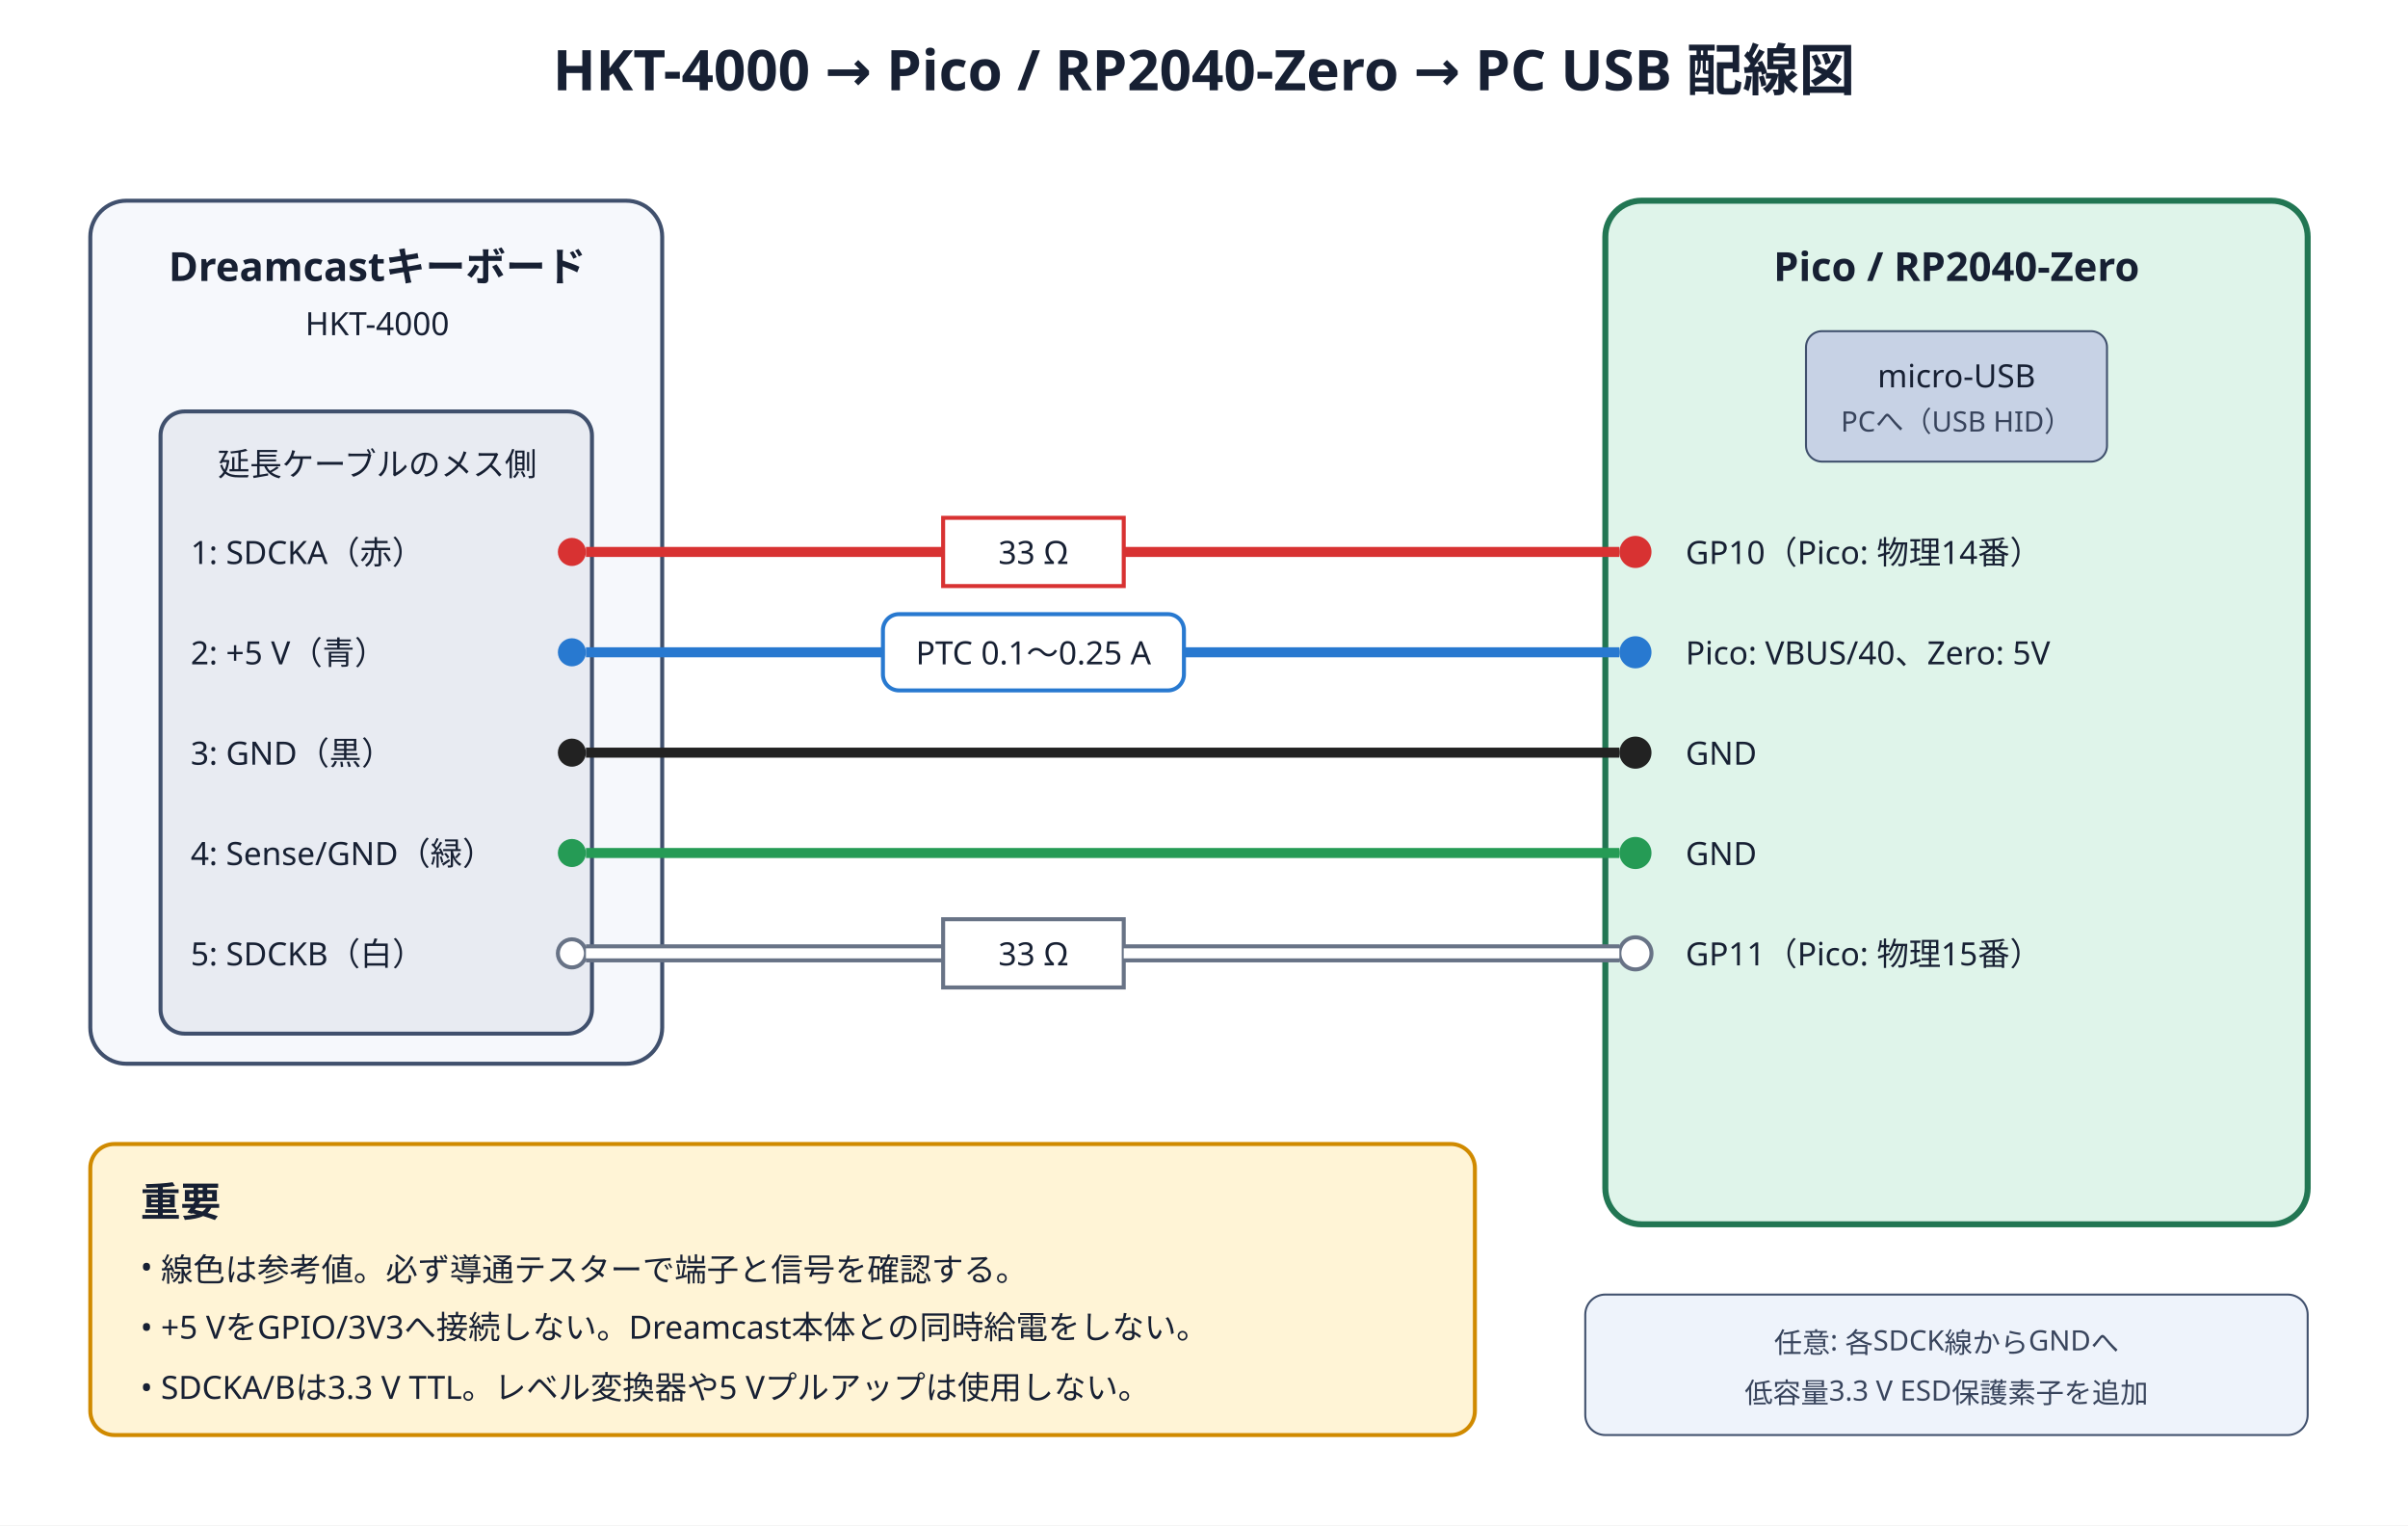
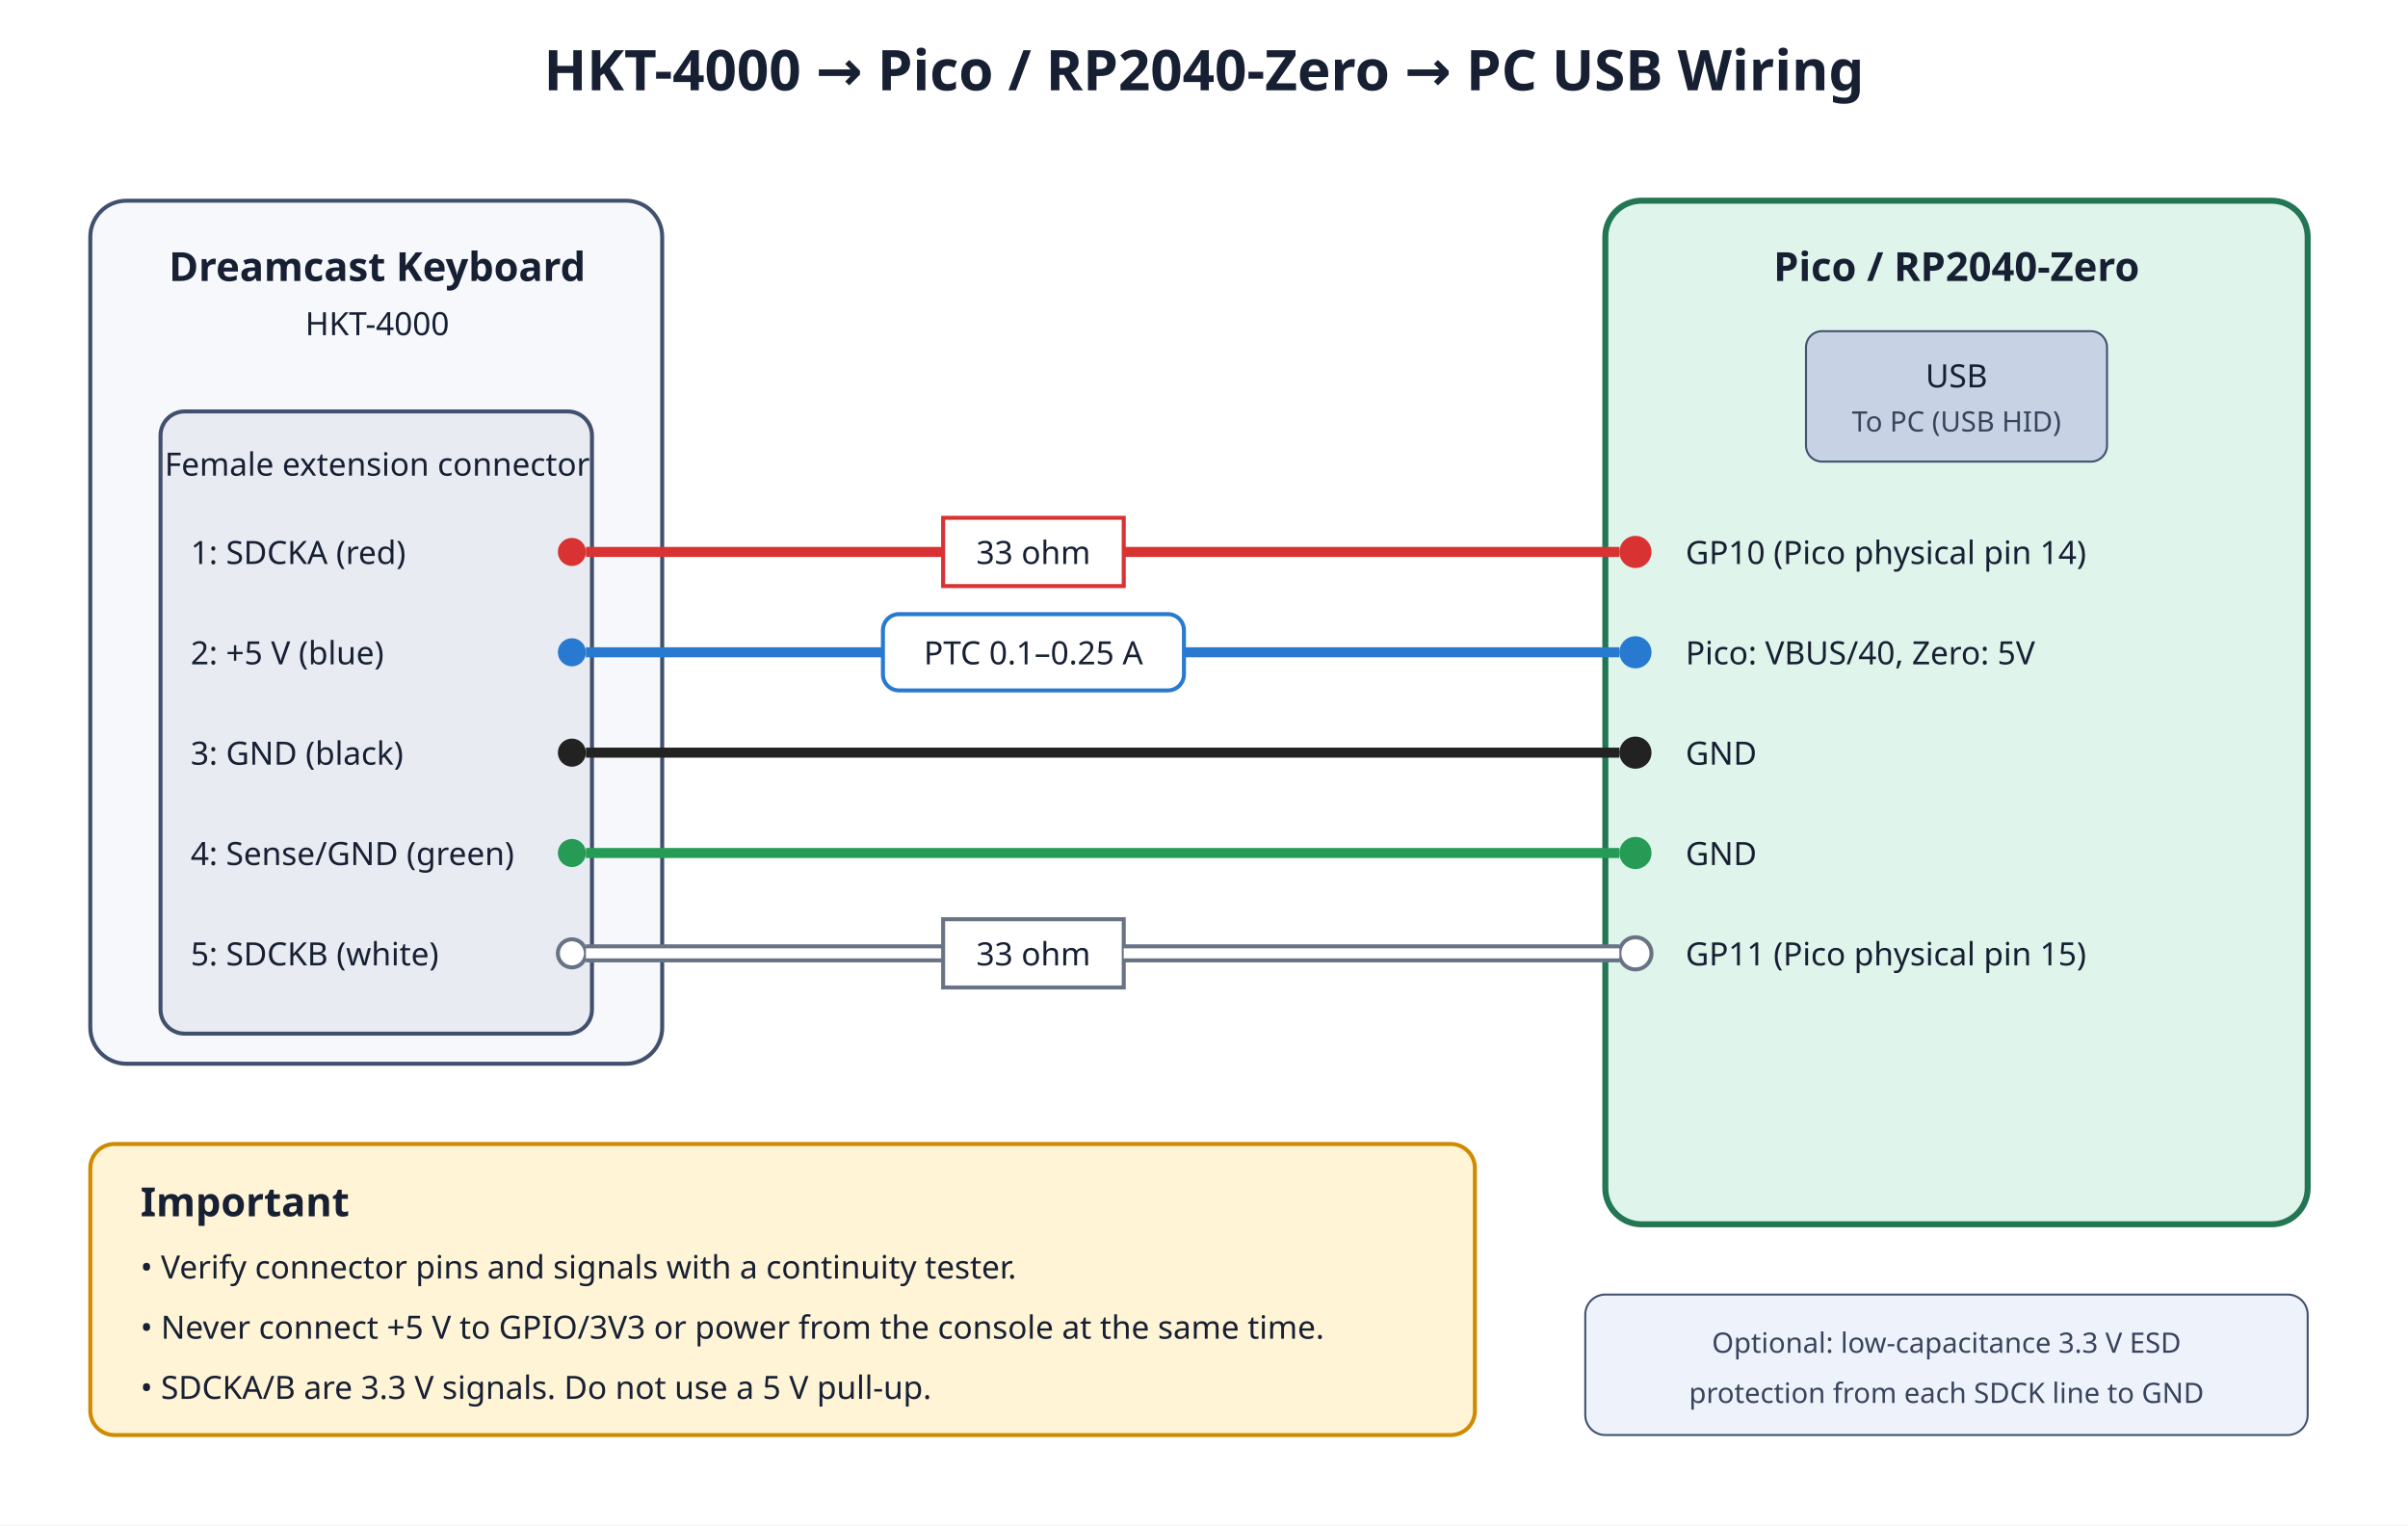
<svg xmlns="http://www.w3.org/2000/svg" width="1200" height="760" viewBox="0 0 1200 760">
  <defs>
    <style>
      .title{font:700 28px sans-serif;fill:#172033}.h{font:700 20px sans-serif;fill:#172033}
      .t{font:16px sans-serif;fill:#172033}.small{font:14px sans-serif;fill:#38445c}
      .box{fill:#f6f8fc;stroke:#40506d;stroke-width:2}.pico{fill:#dff4ea;stroke:#227653;stroke-width:3}
      .warn{fill:#fff4d6;stroke:#d08a00;stroke-width:2}.wire{fill:none;stroke-width:5}
    </style>
  </defs>
  <rect width="1200" height="760" fill="white" />
-   <text x="600" y="45" text-anchor="middle" class="title">HKT-4000 → Pico / RP2040-Zero → PC USB 配線図</text>
+   <text x="600" y="45" text-anchor="middle" class="title">HKT-4000 → Pico / RP2040-Zero → PC USB Wiring</text>
  <rect x="45" y="100" width="285" height="430" rx="18" class="box" />
-   <text x="188" y="140" text-anchor="middle" class="h">Dreamcastキーボード</text>
+   <text x="188" y="140" text-anchor="middle" class="h">Dreamcast Keyboard</text>
  <text x="188" y="167" text-anchor="middle" class="t">HKT-4000</text>
  <rect x="80" y="205" width="215" height="310" rx="12" fill="#e8ebf2" stroke="#40506d" stroke-width="2" />
-   <text x="188" y="237" text-anchor="middle" class="t">延長ケーブルのメス側</text>
+   <text x="188" y="237" text-anchor="middle" class="t">Female extension connector</text>
  <circle cx="285" cy="275" r="7" fill="#d83232" />
-   <text x="95" y="281" class="t">1: SDCKA（赤）</text>
+   <text x="95" y="281" class="t">1: SDCKA (red)</text>
  <circle cx="285" cy="325" r="7" fill="#2879d0" />
-   <text x="95" y="331" class="t">2: +5 V（青）</text>
+   <text x="95" y="331" class="t">2: +5 V (blue)</text>
  <circle cx="285" cy="375" r="7" fill="#222" />
-   <text x="95" y="381" class="t">3: GND（黒）</text>
+   <text x="95" y="381" class="t">3: GND (black)</text>
  <circle cx="285" cy="425" r="7" fill="#259b55" />
-   <text x="95" y="431" class="t">4: Sense/GND（緑）</text>
+   <text x="95" y="431" class="t">4: Sense/GND (green)</text>
  <circle cx="285" cy="475" r="7" fill="white" stroke="#687386" stroke-width="2" />
-   <text x="95" y="481" class="t">5: SDCKB（白）</text>
+   <text x="95" y="481" class="t">5: SDCKB (white)</text>
  <rect x="800" y="100" width="350" height="510" rx="18" class="pico" />
  <text x="975" y="140" text-anchor="middle" class="h">Pico / RP2040-Zero</text>
  <rect x="900" y="165" width="150" height="65" rx="8" fill="#c7d2e5" stroke="#40506d" />
-   <text x="975" y="193" text-anchor="middle" class="t">micro-USB</text>
-   <text x="975" y="215" text-anchor="middle" class="small">PCへ（USB HID）</text>
+   <text x="975" y="193" text-anchor="middle" class="t">USB</text>
+   <text x="975" y="215" text-anchor="middle" class="small">To PC (USB HID)</text>
  <circle cx="815" cy="275" r="8" fill="#d83232" />
-   <text x="840" y="281" class="t">GP10（Pico: 物理14番）</text>
+   <text x="840" y="281" class="t">GP10 (Pico physical pin 14)</text>
  <circle cx="815" cy="325" r="8" fill="#2879d0" />
-   <text x="840" y="331" class="t">Pico: VBUS/40、Zero: 5V</text>
+   <text x="840" y="331" class="t">Pico: VBUS/40, Zero: 5V</text>
  <circle cx="815" cy="375" r="8" fill="#222" />
  <text x="840" y="381" class="t">GND</text>
  <circle cx="815" cy="425" r="8" fill="#259b55" />
  <text x="840" y="431" class="t">GND</text>
  <circle cx="815" cy="475" r="8" fill="white" stroke="#687386" stroke-width="2" />
-   <text x="840" y="481" class="t">GP11（Pico: 物理15番）</text>
+   <text x="840" y="481" class="t">GP11 (Pico physical pin 15)</text>
  <path d="M292 275 H470" class="wire" stroke="#d83232" />
  <rect x="470" y="258" width="90" height="34" fill="#fff" stroke="#d83232" stroke-width="2" />
-   <text x="515" y="281" text-anchor="middle" class="t">33 Ω</text>
+   <text x="515" y="281" text-anchor="middle" class="t">33 ohm</text>
  <path d="M560 275 H807" class="wire" stroke="#d83232" />
  <path d="M292 325 H440" class="wire" stroke="#2879d0" />
  <rect x="440" y="306" width="150" height="38" rx="8" fill="#fff" stroke="#2879d0" stroke-width="2" />
-   <text x="515" y="331" text-anchor="middle" class="t">PTC 0.1～0.25 A</text>
+   <text x="515" y="331" text-anchor="middle" class="t">PTC 0.1–0.25 A</text>
  <path d="M590 325 H807" class="wire" stroke="#2879d0" />
  <path d="M292 375 H807" class="wire" stroke="#222" />
  <path d="M292 425 H807" class="wire" stroke="#259b55" />
  <path d="M292 475 H470" fill="none" stroke="#687386" stroke-width="9" />
  <path d="M292 475 H470" class="wire" stroke="white" />
  <rect x="470" y="458" width="90" height="34" fill="#fff" stroke="#687386" stroke-width="2" />
-   <text x="515" y="481" text-anchor="middle" class="t">33 Ω</text>
+   <text x="515" y="481" text-anchor="middle" class="t">33 ohm</text>
  <path d="M560 475 H807" fill="none" stroke="#687386" stroke-width="9" />
  <path d="M560 475 H807" class="wire" stroke="white" />
  <rect x="45" y="570" width="690" height="145" rx="12" class="warn" />
-   <text x="70" y="606" class="h">重要</text>
-   <text x="70" y="637" class="t">• 線色は参考値。必ず導通テスターで端子と信号を確認する。</text>
-   <text x="70" y="667" class="t">• +5 VをGPIO/3V3へ接続しない。Dreamcast本体との同時給電をしない。</text>
-   <text x="70" y="697" class="t">• SDCKA/Bは3.3 V TTL。レベル変換器や5 Vプルアップは使用しない。</text>
+   <text x="70" y="606" class="h">Important</text>
+   <text x="70" y="637" class="t">• Verify connector pins and signals with a continuity tester.</text>
+   <text x="70" y="667" class="t">• Never connect +5 V to GPIO/3V3 or power from the console at the same time.</text>
+   <text x="70" y="697" class="t">• SDCKA/B are 3.3 V signals. Do not use a 5 V pull-up.</text>
  <rect x="790" y="645" width="360" height="70" rx="10" fill="#eef3fb" stroke="#40506d" />
-   <text x="970" y="674" text-anchor="middle" class="small">任意: 各SDCK線からGNDへ</text>
-   <text x="970" y="699" text-anchor="middle" class="small">低容量3.3 V ESD保護素子を追加</text>
+   <text x="970" y="674" text-anchor="middle" class="small">Optional: low-capacitance 3.3 V ESD</text>
+   <text x="970" y="699" text-anchor="middle" class="small">protection from each SDCK line to GND</text>
</svg>
